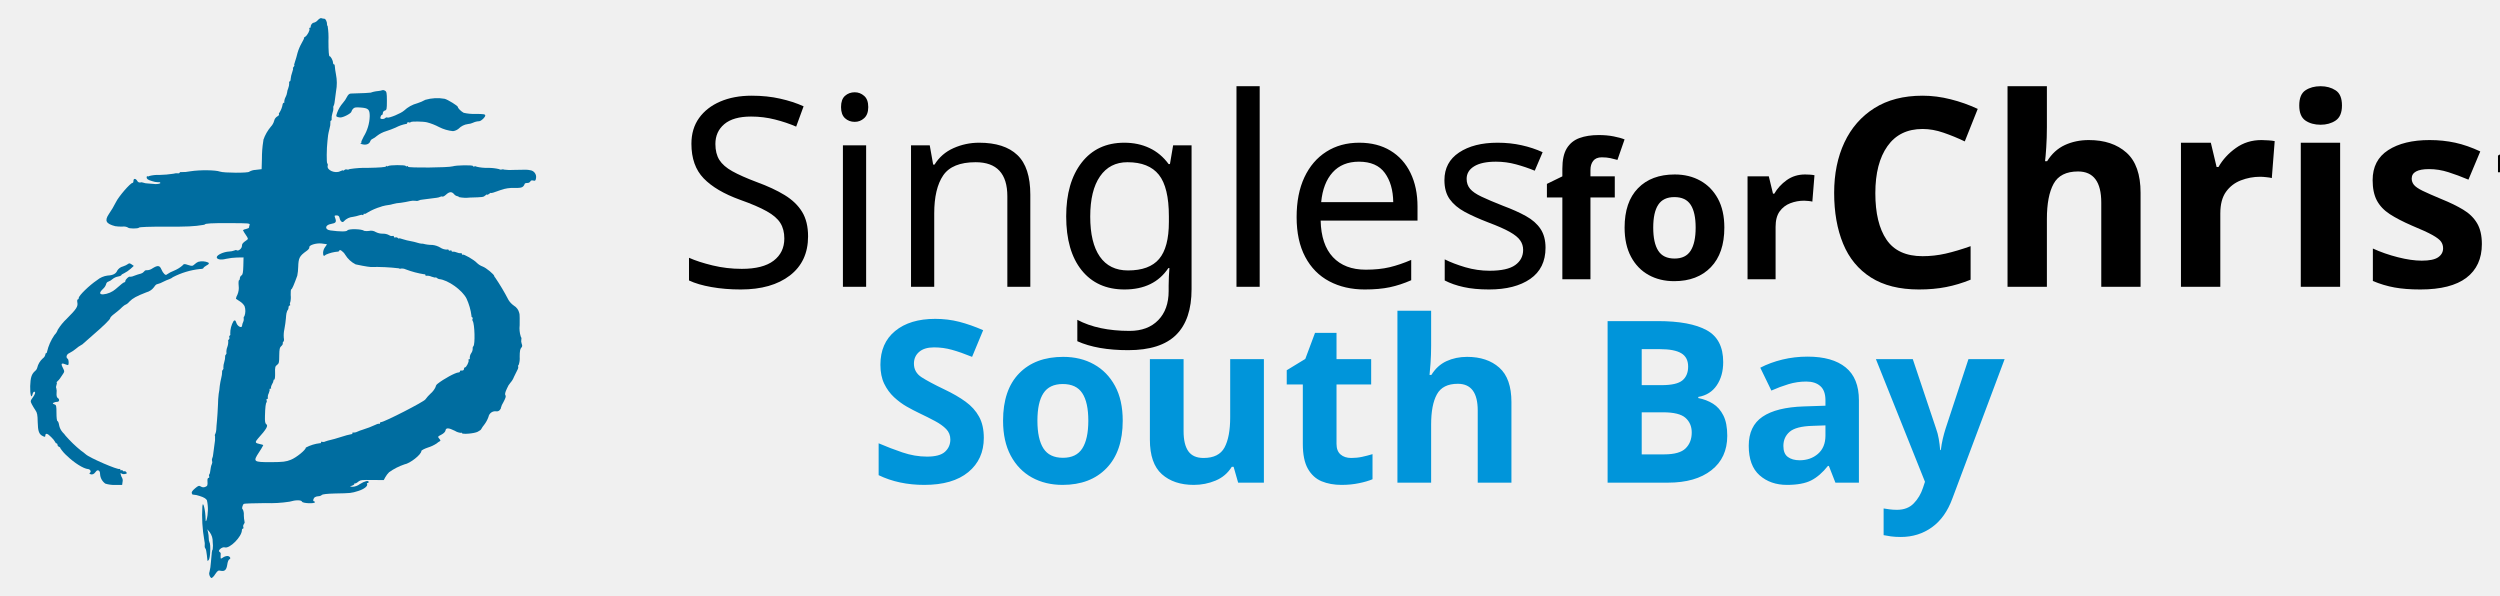
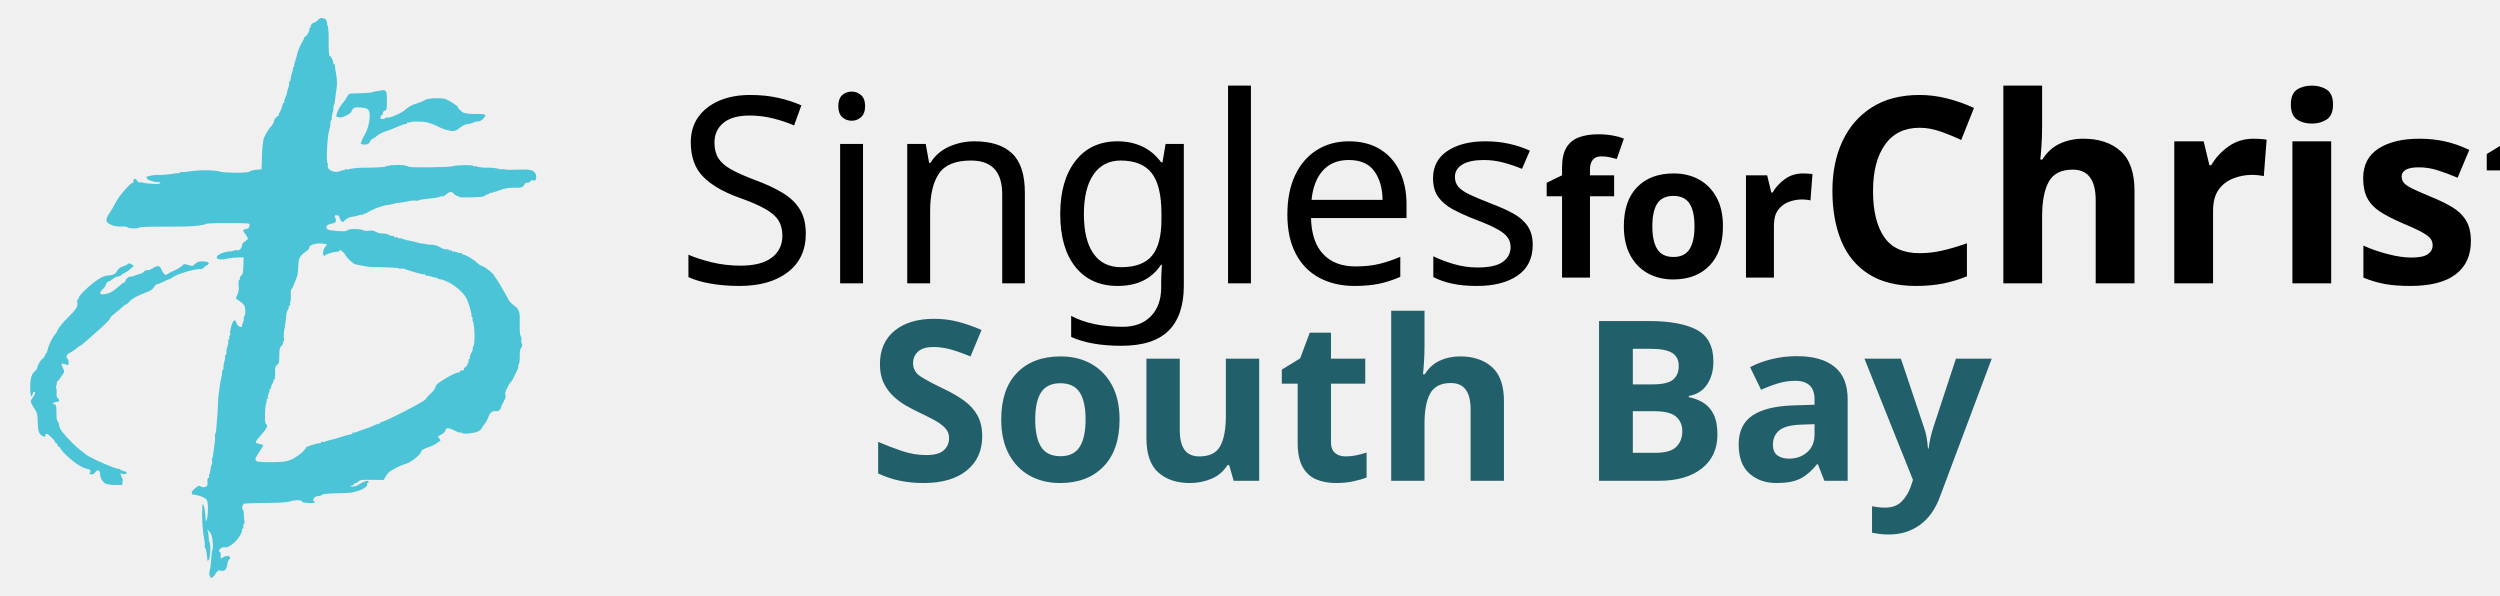
- <svg xmlns="http://www.w3.org/2000/svg" viewBox="0 0 663 158">
+ <svg xmlns="http://www.w3.org/2000/svg" viewBox="0 0 960.912 228.996">
  <defs>
    <style>
      .cls-1 {
        fill: #fff;
        stroke: #707070;
        opacity: 0.324;
      }

      .cls-2 {
        clip-path: url(#clip-path);
      }

      .cls-3 {
-         fill: #006da0;
+         fill: #4bc4d8;
      }

      .cls-4, .cls-6 {
-         font-size: 70px;
+         font-size: 100px;
      }

      .cls-4 {
        font-family: Palanquin-Medium, Palanquin;
        font-weight: 500;
      }

      .cls-5 {
-         font-size: 50px;
+         font-size: 72px;
      }

      .cls-5, .cls-6 {
        font-family: Palanquin-SemiBold, Palanquin;
        font-weight: 600;
      }

      .cls-7 {
-         fill: #0095da;
-         font-size: 60px;
+         fill: #21606a;
+         font-size: 86px;
        font-family: DancingScript-Bold, Dancing Script;
        font-weight: 700;
      }
    </style>
    <clipPath id="clip-path">
-       <rect id="Rectangle_449" data-name="Rectangle 449" class="cls-1" width="663" height="158" transform="translate(-2349 7849)" />
+       <rect id="Rectangle_460" data-name="Rectangle 460" class="cls-1" width="960.913" height="228.996" transform="translate(-2349 7849)" />
    </clipPath>
  </defs>
-   <g id="Mask_Group_145" data-name="Mask Group 145" class="cls-2" transform="translate(2349 -7849)">
-     <g id="Group_912" data-name="Group 912" transform="translate(-3866 4725)">
-       <g id="Group_886" data-name="Group 886" transform="translate(231.847 85.171)">
-         <g id="Group_884" data-name="Group 884" transform="translate(1293.154 3043.611)">
-           <path id="Path_87" data-name="Path 87" class="cls-3" d="M131.419-552.059a2.121,2.121,0,0,1-1.075.7c-.43,0-.914.7-.833,1.129.027.134-.081.215-.242.215-.134,0-.188.108-.108.269.215.35-.565,1.8-1.129,2.124-.269.161-.4.3-.3.3s-.161.618-.618,1.371a12.378,12.378,0,0,0-1.1,2.608c-.161.7-.457,1.72-.645,2.258-.215.565-.3,1.022-.215,1.022.108,0,.027.188-.161.4s-.269.4-.188.4c.107,0,0,.511-.215,1.1a7.1,7.1,0,0,0-.4,1.747c0,.35-.107.645-.269.645-.134,0-.188.161-.108.349a3.829,3.829,0,0,1-.269,1.478,3.62,3.62,0,0,0-.3,1.13,3.483,3.483,0,0,1-.4,1.183,2.94,2.94,0,0,0-.35,1.344c.108.081.054.161-.107.161-.134,0-.269.161-.3.323a5.9,5.9,0,0,1-.914,2.366c-.107,0-.134.161-.081.35.081.161-.134.457-.457.591a1.83,1.83,0,0,0-.833,1.21,3.628,3.628,0,0,1-.86,1.505,10.8,10.8,0,0,0-1.99,3.522.713.713,0,0,1-.027.35,27.916,27.916,0,0,0-.35,4.571l-.081,2.823-1.586.188a3.653,3.653,0,0,0-1.694.484c-.134.376-6.8.349-7.77-.027-1.156-.43-5.323-.484-7.851-.081a10.805,10.805,0,0,1-2.473.215.315.315,0,0,0-.376.161.315.315,0,0,1-.376.161,2.857,2.857,0,0,0-1.264.108,28,28,0,0,1-3.683.322,9.015,9.015,0,0,0-2.8.3.279.279,0,0,1-.376.054c-.134-.108-.242.053-.242.349,0,.35.376.618,1.371.914a5.151,5.151,0,0,0,1.721.323.45.45,0,0,1,.538.134c.161.269-1.129.457-1.882.3-.134-.027-.753-.08-1.344-.107a4.389,4.389,0,0,1-1.4-.242.889.889,0,0,0-.7-.027.736.736,0,0,1-.78-.4c-.43-.726-1.022-.726-1.022-.027,0,.3-.108.537-.242.537-.565,0-3.683,3.6-4.409,5.109a26.533,26.533,0,0,1-1.882,3.172c-1.183,1.774-.753,2.554,1.694,3.2a9.883,9.883,0,0,0,1.936.108,2.365,2.365,0,0,1,1.425.242c.215.35,2.742.35,2.957.027.081-.162,2.9-.269,6.8-.242,5.807.027,7.985-.08,10.136-.457a1.918,1.918,0,0,0,.538-.134c0-.269,1.909-.377,6.13-.35,5.7,0,5.915.027,5.7.538a2.146,2.146,0,0,0-.135.618c0,.135-.349.3-.806.4a2.2,2.2,0,0,0-.807.3,8.4,8.4,0,0,0,.726,1.21c.726,1.075.726,1.129.215,1.478-1.022.7-1.21.941-1.21,1.533,0,.618-.914,1.4-1.344,1.129a.583.583,0,0,0-.591.027,4.5,4.5,0,0,1-1.506.3c-1.4.081-3.119.86-3.226,1.452-.107.618,1.075.861,2.447.484a16.206,16.206,0,0,1,2.9-.35l1.748-.027-.054,2.259c-.054,1.747-.161,2.312-.484,2.5a.956.956,0,0,0-.43.753c0,.3-.108.537-.215.537-.134,0-.188.646-.108,1.452a4.574,4.574,0,0,1-.35,2.42,2.7,2.7,0,0,0-.376,1.049c.054.054.565.376,1.1.726a3.757,3.757,0,0,1,1.183,1.21,3.964,3.964,0,0,1-.027,2.662.615.615,0,0,0-.188.645,1.494,1.494,0,0,1-.107.807,3.422,3.422,0,0,0-.35,1.156c-.081.672-1.21.081-1.479-.78-.269-.753-.349-.833-.753-.538a6.462,6.462,0,0,0-.887,3.442.31.31,0,0,1-.108.4.4.4,0,0,0-.134.511.521.521,0,0,1-.135.565.3.3,0,0,0-.161.4,3.9,3.9,0,0,1-.242,1.586,3.564,3.564,0,0,0-.242,1.479c.081.081.027.322-.134.511-.188.215-.269.43-.188.484a5.19,5.19,0,0,1-.242,1.505,4.519,4.519,0,0,0-.242,1.532c.081.081.027.323-.134.511-.188.215-.269.43-.188.484a6.784,6.784,0,0,1-.242,1.72,20.086,20.086,0,0,0-.4,2.151,15.288,15.288,0,0,1-.269,2.016,24.81,24.81,0,0,0-.188,2.823c-.054,1.478-.188,3.414-.269,4.3s-.188,1.962-.188,2.419a3.141,3.141,0,0,1-.269,1.129.538.538,0,0,0-.054.591,8.67,8.67,0,0,1-.161,2.231c-.161,1.076-.323,2.259-.35,2.635a2.827,2.827,0,0,1-.242.995.952.952,0,0,0-.027.726,1.036,1.036,0,0,1-.054.753,3.346,3.346,0,0,0-.3,1.022c-.161,1.21-.242,1.586-.4,1.775-.108.081-.108.323-.027.538s0,.376-.188.376c-.161,0-.3.323-.269.726.081,1.264.027,1.425-.592,1.667a1.181,1.181,0,0,1-1.156-.108c-.484-.3-.672-.242-1.559.511-.726.618-.968.995-.833,1.318.081.242.242.4.349.323a6.15,6.15,0,0,1,1.774.376c1.049.323,1.667.7,1.882,1.129a11.276,11.276,0,0,1-.108,5.269c-.215.4-.242.35-.242-.188-.027-2.419-.726-5.243-.86-3.468a38.184,38.184,0,0,0,.511,8.98,4.328,4.328,0,0,1,.108,1.56.643.643,0,0,0,.134.538,1.5,1.5,0,0,1,.269.726c.027.215.081.7.161,1.076.054.376.108.914.134,1.21.054.511.054.511.4.054.4-.511.538-4.14.161-4.624a2.566,2.566,0,0,1-.188-1.076,7.757,7.757,0,0,0-.188-1.586l-.188-.78.645.78a4.124,4.124,0,0,1,.78,2.581,7.03,7.03,0,0,1,0,1.963c-.188.188-.269.726-.484,3.5a14.094,14.094,0,0,1-.376,2.527c-.269.484.242,1.694.645,1.559a3.485,3.485,0,0,0,.941-1.1c.592-.86.753-.968,1.425-.807,1.049.215,1.506-.242,1.721-1.694.081-.645.323-1.264.538-1.344.538-.188.134-.887-.538-.887a2.362,2.362,0,0,0-1.183.43c-.565.376-.591.376-.591-.269a6.4,6.4,0,0,1,.027-.86.683.683,0,0,0-.349-.43c-.511-.322.753-1.371,1.425-1.156,1.291.43,4.544-2.85,4.544-4.571,0-.215.108-.4.269-.4.134,0,.188-.188.107-.4a.83.83,0,0,1,.161-.806c.161-.215.242-.484.161-.618a8.964,8.964,0,0,1-.188-1.748,3.121,3.121,0,0,0-.269-1.532c-.376,0-.081-1.344.323-1.479.242-.081,2.8-.161,5.646-.188a33.64,33.64,0,0,0,6.426-.376c1.613-.484,3.119-.484,3.307,0,.188.457,3.414.591,3.414.134a.241.241,0,0,0-.242-.242c-.376,0-.188-.807.269-1.1a2.028,2.028,0,0,1,.941-.241,1.357,1.357,0,0,0,.86-.323c.215-.216,1.452-.35,3.5-.4,4.3-.081,4.275-.081,6.184-.672,1.559-.484,2.635-1.344,2.312-1.882-.081-.107,0-.215.134-.215a.294.294,0,0,0,.3-.269c0-.511-1.048-.269-2.366.565a3.481,3.481,0,0,1-1.963.7l-.645-.108.618-.215c.323-.107.591-.323.591-.484s.081-.215.161-.108c.081.08.376-.054.672-.3a2.248,2.248,0,0,1,.78-.484c.161-.027.35-.054.484-.08.107-.027,1.425-.054,2.93-.027l2.742.027.4-.752a6.133,6.133,0,0,1,1.022-1.345,15.658,15.658,0,0,1,4.06-2.07c1.479-.242,4.49-2.608,4.49-3.549,0-.188.78-.592,1.721-.914a8.953,8.953,0,0,0,2.312-1.076,4.49,4.49,0,0,1,.887-.618q.323-.121-.161-.646c-.457-.537-.457-.564.538-1.075.618-.323,1.049-.753,1.1-1.1.108-.78.833-.753,2.5.081a3.523,3.523,0,0,0,1.586.538c.161-.108.269-.081.269.054,0,.4,3.28.134,4.194-.35.511-.269.914-.564.914-.672a7.329,7.329,0,0,1,.807-1.183,7.89,7.89,0,0,0,1.129-2.07,1.812,1.812,0,0,1,2.124-1.479,1.013,1.013,0,0,0,.887-.376c.242-.3.349-.511.269-.511a5.109,5.109,0,0,1,.672-1.533c.591-1.1.753-1.613.538-1.855-.188-.242-.081-.753.43-1.828a5.011,5.011,0,0,1,.914-1.505,5.06,5.06,0,0,0,.941-1.56c.4-.833.86-1.747.995-2.016a.942.942,0,0,0,.108-.726.3.3,0,0,1,.134-.4,5.365,5.365,0,0,0,.269-2.151c0-1.4.108-2.1.4-2.393s.35-.565.134-1.076a2.068,2.068,0,0,1-.107-1.1.825.825,0,0,0-.135-.78,7.324,7.324,0,0,1-.3-3.038c.027-1.452,0-2.715-.027-2.85-.027-.108-.054-.269-.081-.4a3.113,3.113,0,0,0-1.452-1.963,5.109,5.109,0,0,1-1.4-1.479,57.037,57.037,0,0,0-3.549-5.968.444.444,0,0,1-.215-.35c0-.43-2.178-2.231-3.092-2.554a4.365,4.365,0,0,1-1.533-.968c-.753-.834-3.549-2.42-3.791-2.178-.108.081-.188,0-.188-.188s-.081-.3-.161-.188a2.461,2.461,0,0,1-1.183-.215,2.461,2.461,0,0,0-1.183-.215c-.081.108-.161.027-.161-.134s-.188-.242-.4-.161c-.215.108-.4.054-.4-.108s-.242-.215-.538-.134a3.2,3.2,0,0,1-1.694-.538,5.2,5.2,0,0,0-2.1-.7,9.148,9.148,0,0,1-2.393-.3.828.828,0,0,0-.376-.026,4.44,4.44,0,0,1-1.075-.215,15.644,15.644,0,0,0-1.855-.457,14.992,14.992,0,0,1-2.1-.511c-.565-.216-1.049-.3-1.049-.216,0,.108-.134.054-.3-.108a.7.7,0,0,0-.672-.161c-.215.081-.377,0-.377-.188s-.161-.269-.376-.188a1.177,1.177,0,0,1-.887-.215,3.324,3.324,0,0,0-1.694-.4,3.934,3.934,0,0,1-1.855-.43,2.321,2.321,0,0,0-1.8-.3,3.589,3.589,0,0,1-1.317-.027c-.511-.511-4.113-.592-4.409-.107-.215.35-1.909.35-4.517,0-1.586-.215-1.452-1.452.188-1.721,1.264-.215,1.479-.511,1.1-1.532-.269-.672-.215-.726.35-.726.511,0,.7.189.833.78.188.86.807,1.263,1.129.753a3.717,3.717,0,0,1,2.42-1.156,10.48,10.48,0,0,0,1.64-.4c.35-.134.753-.188.887-.081.134.081.242,0,.242-.161s.108-.242.242-.161.511-.08.86-.35a14.906,14.906,0,0,1,3.549-1.533.63.63,0,0,0,.269-.108,12.8,12.8,0,0,1,1.936-.376,3.664,3.664,0,0,0,.807-.188,10.758,10.758,0,0,1,2.285-.376c.672-.108,1.721-.269,2.339-.43a3.923,3.923,0,0,1,1.533-.081,1.036,1.036,0,0,0,.753-.054,2.444,2.444,0,0,1,1.022-.268c.376-.027,1.21-.135,1.882-.243.672-.08,1.532-.215,1.909-.242a3.223,3.223,0,0,0,.995-.269.619.619,0,0,1,.565-.054c.134.081.565-.161.941-.511.887-.807,1.506-.86,2.124-.135a1.471,1.471,0,0,0,.86.538c.215,0,.4.107.4.242a8.964,8.964,0,0,0,2.9.134c3.656-.107,3.6-.107,4.167-.591.242-.215.457-.323.457-.188,0,.107.188.027.457-.161.242-.215.484-.349.538-.323a.129.129,0,0,0,.161.054c.027,0,.242-.054.457-.108s1.129-.377,2.016-.7a9.318,9.318,0,0,1,3.522-.538c1.452.027,2.043-.054,2.366-.376a1.473,1.473,0,0,0,.43-.7c0-.134.3-.242.672-.242a.932.932,0,0,0,.833-.4c.108-.269.376-.349.78-.242.511.134.618.027.726-.645a1.8,1.8,0,0,0-1.559-2.1c-.914-.161-.807-.161-4.194-.081a13.181,13.181,0,0,1-2.8-.081c-.081-.108-.323-.108-.538-.027a.867.867,0,0,1-.726-.108,12.485,12.485,0,0,0-3.011-.322,11.939,11.939,0,0,1-2.93-.3.58.58,0,0,0-.592-.08c-.215.08-.376.027-.376-.108,0-.3-4.409-.242-5.377.081-1.1.349-11.83.457-11.83.107,0-.161-.107-.242-.242-.134a.3.3,0,0,1-.4-.081c-.161-.3-4.221-.269-4.651.027-.188.134-.35.134-.35,0,0-.107-.108-.08-.215.108-.134.188-1.667.322-4.759.376a26.884,26.884,0,0,0-4.893.322.867.867,0,0,1-.726.108.7.7,0,0,0-.672.161c-.161.161-.3.215-.3.108s-.35-.027-.78.188c-1.344.7-3.629-.269-3.334-1.425.081-.269.027-.564-.108-.645-.215-.135-.188-3.9.054-5.969.081-.591.161-1.263.161-1.478.027-.215.188-1.049.4-1.855a4.792,4.792,0,0,0,.215-1.666.315.315,0,0,1,.161-.377.315.315,0,0,0,.161-.377,4.318,4.318,0,0,1,.215-1.586,3.713,3.713,0,0,0,.242-1.506c-.081-.054-.027-.268.081-.457a2.664,2.664,0,0,0,.242-.887c.027-.322.215-1.667.4-3.011a11.623,11.623,0,0,0-.027-4.436,19.264,19.264,0,0,1-.323-2.339c0-.161-.081-.322-.215-.322s-.242-.188-.242-.4c0-.618-.592-1.748-.914-1.748-.188,0-.3-1.317-.3-4.032a20.222,20.222,0,0,0-.215-4.033c-.108,0-.188-.161-.161-.35.054-.591-.35-1.532-.7-1.532a2.478,2.478,0,0,1-.753-.135C132.226-552.678,131.768-552.435,131.419-552.059Zm2.393,59.444a3.289,3.289,0,0,1-.484.753,2.843,2.843,0,0,0-.538,1.505c0,.887.215,1.049.753.511a9.728,9.728,0,0,1,3.226-.807c.161-.027.323-.134.323-.242,0-.538,1.129.269,1.586,1.1a6.85,6.85,0,0,0,2.742,2.527c.215.027,1.049.215,1.855.377s1.774.3,2.151.323a52.471,52.471,0,0,1,7.474.349.493.493,0,0,0,.565.054,2.557,2.557,0,0,1,1.29.242,24.783,24.783,0,0,0,4.866,1.29.237.237,0,0,1,.323.215c0,.161.107.242.242.161a2.818,2.818,0,0,1,1.344.242c.618.215,1.1.322,1.1.215,0-.08.161-.027.35.135a1.115,1.115,0,0,0,.592.3c2.312.215,6.1,2.877,7.259,5.162a15.4,15.4,0,0,1,1.317,4.571.314.314,0,0,0,.161.376.327.327,0,0,1,.135.43.537.537,0,0,0,.027.564c.538.834.672,6.211.188,6.695a.743.743,0,0,0-.188.645,2,2,0,0,1-.4,1.21,2.183,2.183,0,0,0-.376,1.237c.081.215,0,.376-.188.376-.161,0-.215.108-.134.269.188.323-.592,1.882-.941,1.882-.161,0-.269.188-.269.4,0,.376-.323.511-.86.43-.134,0-.215.08-.215.242,0,.134-.161.269-.376.269-.78,0-3.952,1.72-5.592,3.038a1.243,1.243,0,0,0-.484.807,5.067,5.067,0,0,1-1.29,1.72,11.22,11.22,0,0,0-1.425,1.587c-.215.537-10.889,6.022-11.749,6.022a.327.327,0,0,0-.323.323c0,.161-.081.242-.161.134-.108-.08-.511,0-.914.215a27.522,27.522,0,0,1-3.5,1.344,10.837,10.837,0,0,0-1.371.511,2.144,2.144,0,0,1-1.156.242c-.081-.108-.161-.027-.161.134,0,.188-.081.3-.188.269a20.656,20.656,0,0,0-2.635.7c-1.317.43-2.689.807-3.011.861a11.257,11.257,0,0,0-1.317.376,1.242,1.242,0,0,1-.941.108c-.135-.081-.242,0-.242.161a.237.237,0,0,1-.322.215,10.585,10.585,0,0,0-3.71,1.156c0,.618-2.527,2.662-3.952,3.226-1.344.538-2.043.618-5.3.645-4.678,0-4.812-.108-3.172-2.608a18.862,18.862,0,0,0,1.129-1.882c0-.081-.43-.242-.941-.323-1.237-.242-1.317-.484-.457-1.452,2.258-2.5,2.8-3.441,2.178-3.818-.269-.188-.376-.753-.323-2.2.054-2.231.188-3.361.43-3.6a.608.608,0,0,0,0-.538c-.081-.215,0-.376.188-.376.161,0,.242-.108.134-.269a2.154,2.154,0,0,1,.242-1.183c.215-.511.323-.995.215-1.076-.081-.081.027-.161.215-.161s.3-.08.188-.161c-.081-.107.027-.565.269-1.022a2.465,2.465,0,0,0,.4-1.048c-.027-.108.054-.188.188-.188.161,0,.242-.78.215-1.748-.054-1.506.027-1.8.538-2.151.484-.35.565-.672.565-2.473.027-1.721.108-2.151.538-2.5.269-.215.457-.565.4-.726a.421.421,0,0,1,.161-.457c.161-.107.215-.538.108-.995a7.57,7.57,0,0,1,.161-2.339c.161-.833.35-2.151.4-2.877a11.424,11.424,0,0,1,.161-1.425c.054-.027.081-.162.108-.3a.7.7,0,0,1,.242-.457,1.205,1.205,0,0,0,.188-.7c0-.269.134-.484.3-.484.135,0,.188-.134.108-.269a.644.644,0,0,1,.054-.618,5.494,5.494,0,0,0,.107-1.882c-.027-.834.027-1.533.161-1.533.188,0,.753-1.291,1.586-3.63a13.531,13.531,0,0,0,.242-2.285c.081-2.42.323-2.9,2.2-4.248.484-.323.807-.753.753-.941-.215-.565,1.748-1.21,3.226-1.049C133.14-492.723,133.758-492.642,133.812-492.615Z" transform="translate(-55.113 552.596)" />
-           <path id="Path_88" data-name="Path 88" class="cls-3" d="M314.319-481.555a5.35,5.35,0,0,1-1.156.242,8.693,8.693,0,0,0-1.21.188,2.763,2.763,0,0,1-.4.108c-.135.054-.323.107-.4.134-.108.054-2.2.161-5.3.242-.4.027-.726.323-1.022.914a6.882,6.882,0,0,1-1.048,1.559,8.178,8.178,0,0,0-1.532,2.581,3.449,3.449,0,0,1-.188.565c-.161.457.027.618.941.726.752.08,3.038-1.1,3.038-1.586a1.648,1.648,0,0,1,.431-.726c.322-.376.726-.43,2.07-.323,2.016.161,2.339.511,2.339,2.339a10.944,10.944,0,0,1-1.613,5.377c-.43.78-.726,1.506-.618,1.586.081.108,0,.188-.215.215s.027.134.538.242c1.021.242,1.828-.108,2.07-.86a1.067,1.067,0,0,1,.592-.592,5.1,5.1,0,0,0,1.183-.806,7.424,7.424,0,0,1,2.42-1.237,24.706,24.706,0,0,0,2.5-.941,9.752,9.752,0,0,1,2.9-1c.107.027.188-.08.188-.242s.188-.242.4-.161a.462.462,0,0,0,.537-.054c.134-.242,3.334-.189,4.3.054a14.829,14.829,0,0,1,3.226,1.264,10.411,10.411,0,0,0,3.683,1.075,2.939,2.939,0,0,0,1.478-.645,4.223,4.223,0,0,1,2.474-1.237,3.92,3.92,0,0,0,1.29-.323,4.378,4.378,0,0,1,1.721-.43c.564-.08,1.586-1.048,1.586-1.532,0-.323-.484-.4-2.581-.4a12,12,0,0,1-3.145-.3c-.7-.376-1.532-1.21-1.532-1.532s-2.635-1.936-3.5-2.178a11.282,11.282,0,0,0-5.135.269,11.221,11.221,0,0,1-2.124.914,8.091,8.091,0,0,0-3.5,1.936c-.833.753-3.952,2.044-4.463,1.855a.432.432,0,0,0-.511.108,1.068,1.068,0,0,1-.806.269c-.484,0-.592-.108-.484-.538.081-.3.242-.538.377-.538s.242-.215.242-.511a.74.74,0,0,1,.538-.645c.484-.134.538-.376.538-2.581,0-2.1-.08-2.473-.511-2.688A.816.816,0,0,0,314.319-481.555Z" transform="translate(-220.833 500.669)" />
-           <path id="Path_89" data-name="Path 89" class="cls-3" d="M44.634-312.459a3.451,3.451,0,0,0-.941.645c-.565.511-.7.511-1.721.188-1.022-.349-1.129-.322-1.559.188a7.991,7.991,0,0,1-2.178,1.317A8.9,8.9,0,0,0,36.3-309.1c-.269.377-.995-.322-1.425-1.371-.457-1.075-.968-1.129-2.393-.242a2.6,2.6,0,0,1-1.452.484.692.692,0,0,0-.726.323,1.716,1.716,0,0,1-.833.565,13.859,13.859,0,0,0-1.694.538,2.817,2.817,0,0,1-1.29.3c-.188-.188-1.156.726-1.156,1.1,0,.188-.108.349-.215.349-.242,0-.887.511-2.285,1.748a5.927,5.927,0,0,1-3.441,1.479c-1.022,0-.995-.511.027-1.479a2.762,2.762,0,0,0,.807-1.237.828.828,0,0,1,.591-.672,3.207,3.207,0,0,0,1.1-.672,3.309,3.309,0,0,1,1.452-.672c.484-.081.887-.269.887-.376s.35-.35.753-.511a7.951,7.951,0,0,0,1.667-1.129l.887-.807-.618-.43c-.35-.242-.672-.323-.78-.161a5.2,5.2,0,0,1-1.452.726,2.5,2.5,0,0,0-1.532,1.1c-.323.834-1.156,1.264-2.527,1.318a5.458,5.458,0,0,0-2.85,1.237c-2.016,1.344-4.839,4.087-4.839,4.705,0,.215-.108.4-.269.4-.134,0-.188.35-.108.78.215,1.075-.188,1.721-2.769,4.3a14.481,14.481,0,0,0-2.42,2.957,3.515,3.515,0,0,1-.86,1.371,12.975,12.975,0,0,0-1.99,4.49c0,.188-.108.35-.242.35-.108,0-.215.188-.215.43a1.609,1.609,0,0,1-.645.941,4.855,4.855,0,0,0-1.506,2.527,1.609,1.609,0,0,1-.565.834c-.941.833-1.21,1.747-1.29,4.006-.054,2.258.3,3.468.618,2.178.081-.376.3-.7.43-.7.457,0,.3.672-.4,1.586-.618.86-.618.941-.215,1.747.242.457.672,1.183.968,1.613.457.645.565,1.237.591,3.092.054,2.473.35,3.28,1.4,3.764.484.215.618.215.618-.107,0-.807.591-.672,1.613.4a5.5,5.5,0,0,1,1.075,1.371.265.265,0,0,0,.269.242c.161,0,.269.161.269.376a.629.629,0,0,0,.43.538c.242.107.376.242.3.323a9.951,9.951,0,0,0,1.828,2.1c1.882,1.828,4.329,3.361,5.512,3.468.618.027.968.726.538.995-.215.135-.161.242.134.376.511.188.941,0,1.425-.672.457-.672,1.129-.349,1.129.565a3.308,3.308,0,0,0,1.4,2.608,8.219,8.219,0,0,0,2.527.35H24.47l.108-.807a1.516,1.516,0,0,0-.081-.995,3.2,3.2,0,0,1-.376-.887c-.134-.511-.108-.591.108-.377a1.3,1.3,0,0,0,.995.161c.511-.081.591-.188.35-.484-.161-.215-.4-.323-.511-.242a.3.3,0,0,1-.4-.134.327.327,0,0,0-.43-.134c-.134.107-.242.027-.242-.161s-.081-.269-.161-.188c-.35.377-8.093-2.984-9.033-3.9a12.477,12.477,0,0,0-1.29-.995,33.573,33.573,0,0,1-4.033-3.9,6.361,6.361,0,0,0-.78-.914,4,4,0,0,1-.941-1.909c-.081-.592-.3-1.075-.43-1.075-.161,0-.269-.914-.269-2.124,0-1.963-.054-2.151-.565-2.312-.457-.161-.511-.242-.215-.43a2.14,2.14,0,0,1,.968-.242c.618,0,.7-.7.108-1.048-.215-.135-.323-.646-.269-1.318a3.109,3.109,0,0,0-.081-1.29c-.108-.081-.081-.457.054-.807s.161-.645.054-.645,0-.161.215-.349a4.366,4.366,0,0,0,.672-.753c.161-.242.484-.753.753-1.129.457-.645.457-.753.081-1.506-.726-1.4-.538-1.586.968-.968.4.162.484.054.484-.619,0-.457-.108-.914-.269-.995-.538-.323-.269-1.21.43-1.479a9.991,9.991,0,0,0,1.828-1.21,7.269,7.269,0,0,1,1.344-.941,1.965,1.965,0,0,0,.645-.484c.3-.242,1.264-1.129,2.2-1.936,3.065-2.635,4.839-4.382,4.839-4.7,0-.188.457-.672,1.022-1.1.538-.4,1.264-.995,1.586-1.29.833-.834,1.371-1.237,1.586-1.237a3.018,3.018,0,0,0,.941-.807c.833-.86,1.882-1.425,4.436-2.419a3.725,3.725,0,0,0,2.07-1.4c.242-.4.591-.753.78-.753a6.837,6.837,0,0,0,1.694-.672,13.142,13.142,0,0,1,1.559-.672,3.013,3.013,0,0,0,.968-.538,20.355,20.355,0,0,1,7.125-2.151c.538,0,.968-.108.968-.269,0-.134.376-.43.807-.672.645-.35.753-.484.484-.78A4.091,4.091,0,0,0,44.634-312.459Z" transform="translate(-0.079 377.117)" />
+   <g id="Mask_Group_146" data-name="Mask Group 146" class="cls-2" transform="translate(2349 -7849)">
+     <g id="Group_933" data-name="Group 933" transform="translate(-2337.404 7825.907)">
+       <g id="Group_931" data-name="Group 931" transform="translate(0 30.024)">
+         <g id="Group_930" data-name="Group 930" transform="translate(0)">
+           <path id="Path_92" data-name="Path 92" class="cls-3" d="M156.613-551.818a3.074,3.074,0,0,1-1.559,1.013c-.623,0-1.325,1.013-1.208,1.637.039.195-.117.311-.351.311-.195,0-.273.156-.156.39.312.507-.818,2.611-1.636,3.078-.39.233-.584.429-.429.429s-.234.9-.9,1.987a17.938,17.938,0,0,0-1.6,3.78c-.234,1.013-.662,2.493-.935,3.273-.312.819-.429,1.481-.312,1.481.156,0,.039.273-.234.584s-.39.584-.273.584c.156,0,0,.741-.312,1.6a10.288,10.288,0,0,0-.585,2.533c0,.507-.156.935-.39.935-.195,0-.273.233-.156.506a5.55,5.55,0,0,1-.39,2.143,5.247,5.247,0,0,0-.429,1.637,5.048,5.048,0,0,1-.585,1.714,4.261,4.261,0,0,0-.507,1.948c.156.117.078.234-.156.234-.195,0-.39.234-.429.467-.078.936-1.052,3.429-1.325,3.429-.156,0-.195.234-.117.507.117.233-.195.662-.662.857a2.653,2.653,0,0,0-1.208,1.754,5.258,5.258,0,0,1-1.247,2.182c-.9.818-2.961,4.52-2.884,5.1a1.034,1.034,0,0,1-.039.507,40.459,40.459,0,0,0-.507,6.625l-.117,4.092-2.3.273a5.3,5.3,0,0,0-2.455.7c-.195.545-9.858.506-11.261-.039-1.676-.624-7.715-.7-11.378-.117a15.657,15.657,0,0,1-3.585.312.456.456,0,0,0-.546.234.456.456,0,0,1-.546.234,4.14,4.14,0,0,0-1.831.156,40.588,40.588,0,0,1-5.338.467,13.067,13.067,0,0,0-4.053.429.4.4,0,0,1-.545.078c-.195-.156-.351.077-.351.506,0,.507.545.9,1.987,1.325a7.465,7.465,0,0,0,2.494.468.652.652,0,0,1,.779.194c.234.39-1.637.663-2.728.429-.195-.039-1.091-.116-1.948-.155a6.362,6.362,0,0,1-2.026-.351,1.288,1.288,0,0,0-1.013-.039,1.067,1.067,0,0,1-1.13-.585c-.624-1.052-1.481-1.052-1.481-.039,0,.429-.156.779-.351.779-.818,0-5.338,5.222-6.39,7.4a38.456,38.456,0,0,1-2.728,4.6c-1.714,2.571-1.091,3.7,2.455,4.637a14.321,14.321,0,0,0,2.805.156,3.428,3.428,0,0,1,2.065.35c.312.507,3.975.507,4.286.04.117-.234,4.208-.39,9.858-.351,8.417.04,11.573-.116,14.69-.663a2.777,2.777,0,0,0,.779-.194c0-.39,2.767-.546,8.884-.507,8.261,0,8.573.039,8.261.78a3.111,3.111,0,0,0-.195.9c0,.2-.506.429-1.169.585a3.2,3.2,0,0,0-1.169.428,12.17,12.17,0,0,0,1.052,1.754c1.052,1.559,1.052,1.636.312,2.143-1.481,1.013-1.753,1.364-1.753,2.221,0,.9-1.325,2.026-1.948,1.637a.845.845,0,0,0-.857.039,6.528,6.528,0,0,1-2.182.428c-2.026.117-4.52,1.247-4.676,2.1-.156.9,1.559,1.248,3.546.7a23.484,23.484,0,0,1,4.208-.507l2.533-.039-.078,3.274c-.078,2.532-.234,3.351-.7,3.624a1.386,1.386,0,0,0-.624,1.091c0,.429-.156.779-.312.779-.195,0-.273.936-.156,2.1a6.629,6.629,0,0,1-.507,3.507,3.906,3.906,0,0,0-.546,1.52c.078.078.818.546,1.6,1.052a5.445,5.445,0,0,1,1.714,1.753c.429,1.325.39,3.39-.039,3.858a.892.892,0,0,0-.273.935,2.166,2.166,0,0,1-.156,1.169,4.959,4.959,0,0,0-.507,1.675c-.117.974-1.753.117-2.143-1.13-.39-1.091-.506-1.208-1.091-.78-.624.507-1.637,4.4-1.286,4.988a.45.45,0,0,1-.156.585.585.585,0,0,0-.195.74.755.755,0,0,1-.195.818.438.438,0,0,0-.234.585,5.659,5.659,0,0,1-.351,2.3,5.166,5.166,0,0,0-.351,2.143c.117.117.039.467-.195.741-.273.312-.39.623-.273.7a7.522,7.522,0,0,1-.351,2.182,6.549,6.549,0,0,0-.351,2.221c.117.117.039.468-.195.74-.273.312-.39.623-.273.7a9.833,9.833,0,0,1-.351,2.493,29.1,29.1,0,0,0-.585,3.117,22.161,22.161,0,0,1-.39,2.922,35.956,35.956,0,0,0-.273,4.091c-.078,2.143-.273,4.949-.39,6.235s-.273,2.844-.273,3.507a4.553,4.553,0,0,1-.39,1.637.78.78,0,0,0-.078.857,12.566,12.566,0,0,1-.234,3.234c-.234,1.559-.468,3.274-.507,3.819a4.1,4.1,0,0,1-.351,1.441,1.379,1.379,0,0,0-.039,1.052,1.5,1.5,0,0,1-.078,1.091,4.849,4.849,0,0,0-.429,1.481c-.234,1.753-.351,2.3-.585,2.572-.156.117-.156.468-.039.779s0,.546-.273.546c-.234,0-.429.467-.39,1.052.117,1.832.039,2.066-.857,2.416a1.712,1.712,0,0,1-1.675-.156c-.7-.429-.974-.35-2.26.74-1.052.9-1.4,1.441-1.208,1.91.117.35.351.585.507.468a8.916,8.916,0,0,1,2.572.545c1.52.468,2.416,1.013,2.728,1.636.584,1.013.467,6.586-.156,7.637-.312.585-.351.507-.351-.273-.039-3.507-1.052-7.6-1.247-5.027a55.341,55.341,0,0,0,.74,13.015,6.272,6.272,0,0,1,.156,2.26.932.932,0,0,0,.195.779,2.173,2.173,0,0,1,.39,1.052c.039.312.117,1.013.234,1.559.078.545.156,1.325.195,1.753.078.74.078.74.585.078.585-.741.779-6,.234-6.7a3.719,3.719,0,0,1-.273-1.559,11.243,11.243,0,0,0-.273-2.3l-.273-1.13.935,1.13c.7.857.974,1.753,1.13,3.741a10.188,10.188,0,0,1,0,2.844c-.273.273-.39,1.052-.7,5.066a20.426,20.426,0,0,1-.546,3.663c-.39.7.351,2.455.935,2.26a5.05,5.05,0,0,0,1.364-1.6c.857-1.247,1.091-1.4,2.065-1.169,1.52.312,2.182-.35,2.494-2.455.117-.935.468-1.832.779-1.948.779-.272.195-1.286-.779-1.286a3.423,3.423,0,0,0-1.714.623c-.818.546-.857.546-.857-.389a9.281,9.281,0,0,1,.039-1.247.99.99,0,0,0-.507-.624c-.74-.467,1.091-1.987,2.065-1.675,1.87.624,6.585-4.131,6.585-6.625,0-.312.156-.584.39-.584.195,0,.273-.273.156-.585a1.2,1.2,0,0,1,.234-1.169c.234-.312.351-.7.234-.9a12.994,12.994,0,0,1-.273-2.533,4.523,4.523,0,0,0-.39-2.221c-.546,0-.117-1.949.468-2.143.351-.117,4.052-.234,8.183-.273,5.066-.039,8.144-.195,9.313-.545,2.338-.7,4.52-.7,4.793,0,.273.662,4.949.857,4.949.195a.349.349,0,0,0-.351-.35c-.546,0-.273-1.169.39-1.6a2.94,2.94,0,0,1,1.364-.35,1.967,1.967,0,0,0,1.247-.468c.312-.313,2.1-.507,5.066-.585,6.235-.117,6.2-.117,8.962-.975,2.26-.7,3.819-1.949,3.351-2.727-.117-.156,0-.312.195-.312a.427.427,0,0,0,.429-.39c0-.74-1.52-.389-3.429.818a5.044,5.044,0,0,1-2.845,1.013l-.935-.156.9-.312c.468-.156.857-.468.857-.7s.117-.312.234-.156c.117.117.546-.078.974-.429a3.258,3.258,0,0,1,1.13-.7c.234-.039.507-.078.7-.117.156-.039,2.065-.078,4.247-.039l3.975.039.584-1.091a8.889,8.889,0,0,1,1.481-1.949,22.692,22.692,0,0,1,5.884-3c2.143-.351,6.507-3.78,6.507-5.143,0-.273,1.13-.857,2.494-1.325a12.975,12.975,0,0,0,3.351-1.559,6.505,6.505,0,0,1,1.286-.9q.468-.176-.234-.936c-.662-.779-.662-.818.779-1.558.9-.468,1.52-1.091,1.6-1.6.156-1.13,1.208-1.091,3.624.117a5.106,5.106,0,0,0,2.3.779c.234-.156.39-.117.39.078,0,.584,4.754.195,6.079-.507.74-.39,1.325-.818,1.325-.974a10.625,10.625,0,0,1,1.169-1.715,11.435,11.435,0,0,0,1.637-3c.467-1.6,1.753-2.494,3.078-2.143a1.467,1.467,0,0,0,1.286-.545c.351-.428.506-.74.39-.74a7.407,7.407,0,0,1,.974-2.221c.857-1.6,1.091-2.338.779-2.689-.273-.35-.117-1.091.623-2.65a7.262,7.262,0,0,1,1.325-2.182,7.333,7.333,0,0,0,1.364-2.261c.585-1.208,1.247-2.533,1.442-2.922a1.365,1.365,0,0,0,.156-1.052.429.429,0,0,1,.195-.584,7.776,7.776,0,0,0,.39-3.117c0-2.027.156-3.04.585-3.468s.507-.818.195-1.559a3,3,0,0,1-.156-1.6,1.2,1.2,0,0,0-.195-1.13c-.312-.35-.468-1.987-.429-4.4.039-2.1,0-3.935-.039-4.131-.039-.156-.078-.389-.117-.584a4.512,4.512,0,0,0-2.1-2.845,7.4,7.4,0,0,1-2.026-2.143c-1.481-2.844-4.832-8.534-5.144-8.65a.644.644,0,0,1-.312-.507c0-.623-3.156-3.234-4.481-3.7a6.327,6.327,0,0,1-2.221-1.4c-1.091-1.208-5.143-3.507-5.494-3.157-.156.117-.273,0-.273-.273s-.117-.429-.234-.273a3.566,3.566,0,0,1-1.715-.312,3.568,3.568,0,0,0-1.715-.312c-.117.156-.234.039-.234-.195s-.273-.351-.585-.234c-.312.156-.584.078-.584-.156s-.351-.312-.779-.195a4.637,4.637,0,0,1-2.455-.779,7.538,7.538,0,0,0-3.039-1.013,13.257,13.257,0,0,1-3.468-.429,1.2,1.2,0,0,0-.546-.038,6.437,6.437,0,0,1-1.559-.312,22.679,22.679,0,0,0-2.689-.662,21.738,21.738,0,0,1-3.039-.74c-.818-.312-1.52-.429-1.52-.312,0,.156-.195.078-.429-.156a1.02,1.02,0,0,0-.974-.234c-.312.117-.546,0-.546-.272s-.234-.39-.545-.273a1.706,1.706,0,0,1-1.286-.311,4.817,4.817,0,0,0-2.455-.585,5.7,5.7,0,0,1-2.689-.624,3.364,3.364,0,0,0-2.611-.429,5.2,5.2,0,0,1-1.909-.039c-.74-.74-5.962-.857-6.39-.156-.312.507-2.766.507-6.546,0-2.3-.312-2.1-2.1.273-2.494,1.832-.312,2.143-.74,1.6-2.221-.39-.974-.312-1.052.507-1.052.74,0,1.013.273,1.208,1.13.273,1.247,1.169,1.831,1.637,1.091a5.387,5.387,0,0,1,3.507-1.676,15.189,15.189,0,0,0,2.377-.585c.507-.195,1.091-.272,1.286-.117.195.117.351,0,.351-.234s.156-.35.351-.234.74-.116,1.247-.507a21.6,21.6,0,0,1,5.144-2.221.912.912,0,0,0,.39-.156,18.552,18.552,0,0,1,2.806-.545,5.312,5.312,0,0,0,1.169-.273,15.591,15.591,0,0,1,3.312-.545c.974-.156,2.494-.39,3.39-.624a5.686,5.686,0,0,1,2.221-.117,1.5,1.5,0,0,0,1.091-.078,3.543,3.543,0,0,1,1.481-.389c.546-.039,1.754-.2,2.728-.352.974-.116,2.221-.311,2.767-.35a4.671,4.671,0,0,0,1.442-.39.9.9,0,0,1,.818-.078c.195.117.818-.234,1.364-.74,1.286-1.169,2.182-1.247,3.078-.2a2.132,2.132,0,0,0,1.247.78c.312,0,.584.155.584.35s1.87.273,4.208.195c5.3-.155,5.221-.155,6.04-.857.351-.312.662-.468.662-.273,0,.156.273.039.662-.234.351-.311.7-.506.779-.468a.187.187,0,0,0,.234.078c.039,0,.351-.078.662-.156s1.637-.546,2.923-1.013a13.5,13.5,0,0,1,5.1-.779c2.1.039,2.961-.078,3.429-.545a2.135,2.135,0,0,0,.623-1.014c0-.195.429-.351.974-.351a1.351,1.351,0,0,0,1.208-.584c.156-.39.545-.506,1.13-.351.74.195.9.039,1.052-.935a2.607,2.607,0,0,0-2.26-3.039c-1.325-.234-1.169-.234-6.079-.117a19.1,19.1,0,0,1-4.053-.117c-.117-.156-.468-.156-.779-.039a1.257,1.257,0,0,1-1.052-.156,18.1,18.1,0,0,0-4.364-.467,17.3,17.3,0,0,1-4.247-.429.84.84,0,0,0-.857-.116c-.312.116-.546.039-.546-.156,0-.428-6.39-.351-7.793.117-1.6.506-17.145.662-17.145.155,0-.234-.156-.35-.351-.195a.428.428,0,0,1-.584-.117c-.234-.428-6.118-.389-6.741.039-.273.195-.507.195-.507,0,0-.155-.156-.116-.312.156-.195.272-2.416.467-6.9.545a38.968,38.968,0,0,0-7.092.467,1.257,1.257,0,0,1-1.052.156,1.02,1.02,0,0,0-.974.233c-.234.234-.429.312-.429.156s-.507-.039-1.13.273c-1.948,1.013-5.26-.39-4.832-2.065.117-.389.039-.818-.156-.935-.312-.195-.273-5.65.078-8.651.117-.857.234-1.831.234-2.143.039-.311.273-1.52.584-2.689a6.946,6.946,0,0,0,.312-2.415.456.456,0,0,1,.234-.546.456.456,0,0,0,.234-.546,6.257,6.257,0,0,1,.312-2.3,5.381,5.381,0,0,0,.351-2.182c-.117-.078-.039-.389.117-.662a3.861,3.861,0,0,0,.351-1.286c.039-.467.312-2.415.584-4.364a16.846,16.846,0,0,0-.039-6.429,27.916,27.916,0,0,1-.468-3.39c0-.233-.117-.467-.312-.467s-.351-.273-.351-.585c0-.9-.857-2.533-1.325-2.533-.273,0-.429-1.909-.429-5.844a29.309,29.309,0,0,0-.312-5.845c-.156,0-.273-.234-.234-.507.078-.857-.507-2.221-1.013-2.221a3.591,3.591,0,0,1-1.091-.2C157.782-552.714,157.12-552.363,156.613-551.818Zm3.468,86.154a4.768,4.768,0,0,1-.7,1.091,4.121,4.121,0,0,0-.779,2.182c0,1.286.312,1.52,1.091.741a14.1,14.1,0,0,1,4.676-1.169c.234-.039.468-.195.468-.35,0-.78,1.637.389,2.3,1.6.74,1.364,3.039,3.468,3.975,3.663.312.039,1.52.312,2.689.546s2.572.429,3.117.468c5.806.039,10.4.273,10.833.506a.715.715,0,0,0,.818.078,3.705,3.705,0,0,1,1.87.351c2.533.9,6.507,1.988,7.053,1.87a.344.344,0,0,1,.468.312c0,.234.156.35.351.234a4.085,4.085,0,0,1,1.948.351c.9.311,1.6.467,1.6.311,0-.116.234-.039.507.2a1.616,1.616,0,0,0,.857.429c3.351.311,8.845,4.169,10.521,7.481.818,1.52,2.143,6.234,1.909,6.625a.455.455,0,0,0,.234.545.474.474,0,0,1,.195.624.779.779,0,0,0,.039.818c.779,1.208.974,9,.273,9.7a1.077,1.077,0,0,0-.273.935,2.9,2.9,0,0,1-.584,1.754,3.164,3.164,0,0,0-.546,1.792c.117.312,0,.545-.273.545-.234,0-.312.156-.195.39.273.468-.857,2.728-1.364,2.728-.234,0-.39.272-.39.584,0,.545-.468.74-1.247.624-.195,0-.312.117-.312.351,0,.195-.234.389-.545.389-1.13,0-5.728,2.494-8.105,4.4a1.8,1.8,0,0,0-.7,1.169,7.344,7.344,0,0,1-1.87,2.493,16.26,16.26,0,0,0-2.065,2.3c-.312.779-15.781,8.728-17.028,8.728a.474.474,0,0,0-.467.468c0,.233-.117.351-.234.195-.156-.117-.74,0-1.325.312a39.883,39.883,0,0,1-5.066,1.948,15.7,15.7,0,0,0-1.987.74,3.108,3.108,0,0,1-1.675.351c-.117-.156-.234-.039-.234.194,0,.273-.117.429-.273.39a29.935,29.935,0,0,0-3.819,1.013c-1.909.624-3.9,1.169-4.364,1.247a16.312,16.312,0,0,0-1.909.545,1.8,1.8,0,0,1-1.364.156c-.195-.117-.351,0-.351.234a.343.343,0,0,1-.467.312c-.7-.156-5.377,1.325-5.377,1.675,0,.9-3.663,3.858-5.728,4.676-1.948.779-2.961.9-7.676.935-6.78,0-6.975-.156-4.6-3.78a27.328,27.328,0,0,0,1.637-2.727c0-.117-.624-.351-1.364-.468-1.792-.351-1.909-.7-.662-2.1,3.273-3.623,4.053-4.987,3.156-5.533-.39-.273-.546-1.091-.468-3.2.078-3.234.273-4.87.624-5.222a.882.882,0,0,0,0-.779c-.117-.311,0-.545.273-.545.234,0,.351-.156.195-.39a3.121,3.121,0,0,1,.351-1.714c.312-.74.468-1.442.312-1.559-.117-.117.039-.234.312-.234s.429-.117.273-.234c-.117-.156.039-.819.39-1.481a3.573,3.573,0,0,0,.585-1.519c-.039-.156.078-.273.273-.273.234,0,.351-1.13.312-2.533-.078-2.182.039-2.61.779-3.117.7-.507.818-.974.818-3.585.039-2.494.156-3.118.779-3.624.39-.312.663-.818.584-1.052a.611.611,0,0,1,.234-.662c.234-.156.312-.779.156-1.442a10.971,10.971,0,0,1,.234-3.391c.234-1.207.507-3.117.585-4.169a16.553,16.553,0,0,1,.234-2.065c.078-.039.117-.234.156-.429a1.016,1.016,0,0,1,.351-.663,1.747,1.747,0,0,0,.273-1.013c0-.389.195-.7.428-.7.2,0,.273-.195.156-.39a.934.934,0,0,1,.078-.9,7.962,7.962,0,0,0,.156-2.727c-.039-1.209.039-2.221.234-2.221.273,0,1.091-1.871,2.3-5.261a19.61,19.61,0,0,0,.351-3.312c.117-3.507.468-4.209,3.2-6.157.7-.468,1.169-1.091,1.091-1.363-.312-.818,2.533-1.754,4.676-1.52C159.107-465.82,160-465.7,160.081-465.664Z" transform="translate(-46.02 552.595)" />
+           <path id="Path_93" data-name="Path 93" class="cls-3" d="M319.851-481.545a7.755,7.755,0,0,1-1.676.351,12.606,12.606,0,0,0-1.753.273,4.007,4.007,0,0,1-.585.156c-.2.078-.468.155-.585.195-.156.078-3.2.234-7.676.351-.585.039-1.052.468-1.481,1.325a9.974,9.974,0,0,1-1.52,2.26,11.852,11.852,0,0,0-2.221,3.741,5,5,0,0,1-.273.818c-.234.662.039.9,1.364,1.052,1.09.117,4.4-1.6,4.4-2.3a2.388,2.388,0,0,1,.624-1.052c.467-.545,1.052-.623,3-.468,2.922.234,3.39.74,3.39,3.39a15.861,15.861,0,0,1-2.338,7.793c-.623,1.13-1.052,2.182-.9,2.3.117.156,0,.273-.311.312s.039.195.779.351c1.48.351,2.65-.156,3-1.247a1.546,1.546,0,0,1,.857-.858,7.391,7.391,0,0,0,1.715-1.169,10.759,10.759,0,0,1,3.507-1.793,35.809,35.809,0,0,0,3.624-1.364c1.871-.858,3.858-1.559,4.209-1.442.156.039.273-.116.273-.35s.273-.351.585-.234a.67.67,0,0,0,.779-.078c.195-.351,4.832-.273,6.235.078a21.491,21.491,0,0,1,4.676,1.831,15.089,15.089,0,0,0,5.338,1.558,4.259,4.259,0,0,0,2.143-.935c1.442-1.208,2.611-1.792,3.585-1.792a5.682,5.682,0,0,0,1.87-.468,6.344,6.344,0,0,1,2.494-.624c.818-.117,2.3-1.52,2.3-2.221,0-.468-.7-.585-3.741-.585a17.39,17.39,0,0,1-4.559-.428c-1.013-.546-2.221-1.754-2.221-2.221s-3.819-2.806-5.066-3.156c-1.948-.468-6.429-.234-7.443.39a16.265,16.265,0,0,1-3.078,1.324,11.727,11.727,0,0,0-5.066,2.806c-1.208,1.091-5.728,2.962-6.468,2.689a.626.626,0,0,0-.74.156,1.549,1.549,0,0,1-1.169.39c-.7,0-.858-.156-.7-.78.117-.429.351-.779.546-.779s.351-.312.351-.74a1.073,1.073,0,0,1,.779-.935c.7-.195.779-.545.779-3.741,0-3.039-.117-3.585-.74-3.9A1.182,1.182,0,0,0,319.851-481.545Z" transform="translate(-184.358 509.249)" />
+           <path id="Path_94" data-name="Path 94" class="cls-3" d="M64.654-312.4a5,5,0,0,0-1.364.935c-.818.74-1.013.74-2.494.273-1.481-.506-1.637-.467-2.26.273a11.58,11.58,0,0,1-3.156,1.909,12.9,12.9,0,0,0-2.806,1.481c-.39.546-1.442-.467-2.065-1.987-.662-1.558-1.4-1.637-3.468-.351a3.774,3.774,0,0,1-2.1.7,1,1,0,0,0-1.052.468,2.487,2.487,0,0,1-1.208.818,20.085,20.085,0,0,0-2.455.779,4.083,4.083,0,0,1-1.87.428c-.273-.273-1.676,1.052-1.676,1.6,0,.272-.156.506-.312.506-.351,0-1.286.741-3.312,2.533a8.59,8.59,0,0,1-4.988,2.143c-1.481,0-1.442-.741.039-2.143a4,4,0,0,0,1.169-1.792,1.2,1.2,0,0,1,.857-.974,4.648,4.648,0,0,0,1.6-.974,4.8,4.8,0,0,1,2.1-.974c.7-.117,1.286-.39,1.286-.545s.507-.507,1.091-.74a11.524,11.524,0,0,0,2.416-1.637l1.286-1.169-.9-.623c-.507-.351-.974-.467-1.13-.234a7.542,7.542,0,0,1-2.1,1.052,3.62,3.62,0,0,0-2.221,1.6c-.468,1.208-1.676,1.832-3.663,1.909-1.169.039-2.3.546-4.13,1.793-2.922,1.948-7.014,5.923-7.014,6.819,0,.311-.156.584-.39.584-.195,0-.273.507-.156,1.13.312,1.558-.273,2.494-4.014,6.234a20.988,20.988,0,0,0-3.507,4.286A5.1,5.1,0,0,1,9.439-284.3,18.806,18.806,0,0,0,6.556-277.8c0,.273-.156.507-.351.507-.156,0-.312.273-.312.623a2.333,2.333,0,0,1-.935,1.364,7.037,7.037,0,0,0-2.182,3.663,2.332,2.332,0,0,1-.818,1.208C.594-269.225.2-267.9.087-264.627c-.078,3.273.429,5.027.9,3.156.117-.546.429-1.013.623-1.013.662,0,.429.974-.584,2.3-.9,1.247-.9,1.363-.312,2.533.351.662.974,1.715,1.4,2.338.662.935.818,1.793.857,4.481.078,3.585.507,4.754,2.026,5.455.7.312.9.312.9-.156,0-1.169.857-.974,2.338.584a7.964,7.964,0,0,1,1.559,1.987.385.385,0,0,0,.39.351c.234,0,.39.234.39.545a.912.912,0,0,0,.623.779c.351.156.546.351.429.468a14.423,14.423,0,0,0,2.65,3.039c2.728,2.65,6.274,4.871,7.988,5.027.9.039,1.4,1.052.779,1.442-.312.2-.234.351.195.546.74.273,1.364,0,2.065-.974.662-.974,1.637-.506,1.637.818a4.8,4.8,0,0,0,2.026,3.78,11.913,11.913,0,0,0,3.663.507H35.43l.156-1.169a2.2,2.2,0,0,0-.117-1.442,4.635,4.635,0,0,1-.546-1.286c-.195-.74-.156-.857.156-.546a1.877,1.877,0,0,0,1.442.234c.74-.117.857-.273.507-.7-.234-.312-.584-.467-.74-.351a.429.429,0,0,1-.584-.195.474.474,0,0,0-.623-.195c-.195.156-.351.039-.351-.234s-.117-.39-.234-.273c-.507.546-11.729-4.325-13.093-5.65a18.086,18.086,0,0,0-1.87-1.442,48.658,48.658,0,0,1-5.845-5.65,9.22,9.22,0,0,0-1.13-1.325,5.792,5.792,0,0,1-1.364-2.767c-.117-.857-.429-1.559-.623-1.559-.234,0-.39-1.325-.39-3.078,0-2.844-.078-3.117-.818-3.351-.662-.234-.74-.35-.312-.623a3.1,3.1,0,0,1,1.4-.351c.9,0,1.013-1.013.156-1.519-.312-.2-.468-.936-.39-1.91a4.506,4.506,0,0,0-.117-1.87c-.156-.117-.117-.663.078-1.169s.234-.935.078-.935,0-.234.312-.506a6.328,6.328,0,0,0,.974-1.092c.234-.351.7-1.091,1.091-1.636.662-.935.662-1.091.117-2.182-1.052-2.026-.779-2.3,1.4-1.4.584.234.7.078.7-.9,0-.662-.156-1.324-.39-1.441-.779-.467-.39-1.754.623-2.143a14.481,14.481,0,0,0,2.65-1.754,10.536,10.536,0,0,1,1.948-1.364,2.848,2.848,0,0,0,.935-.7c.429-.351,1.831-1.637,3.2-2.806,4.442-3.818,7.014-6.351,7.014-6.819,0-.273.662-.974,1.481-1.6.779-.584,1.831-1.442,2.3-1.87,1.208-1.208,1.987-1.793,2.3-1.793a4.375,4.375,0,0,0,1.364-1.169c1.208-1.247,2.728-2.065,6.429-3.507,1.637-.624,2.572-1.248,3-2.027.351-.584.857-1.091,1.13-1.091a9.911,9.911,0,0,0,2.455-.974,19.051,19.051,0,0,1,2.26-.974,4.366,4.366,0,0,0,1.4-.779c1.715-1.208,8.027-3.117,10.326-3.117.779,0,1.4-.156,1.4-.39,0-.195.546-.624,1.169-.974.935-.507,1.091-.7.7-1.13C68.122-312.594,65.823-312.75,64.654-312.4Z" transform="translate(-0.079 406.111)" />
        </g>
      </g>
-       <g id="Group_900" data-name="Group 900" transform="translate(333)">
-         <text id="Singles" class="cls-4" transform="translate(1473.093 3200.066)">
-           <tspan x="-109.935" y="0">Singles</tspan>
+       <g id="Group_932" data-name="Group 932" transform="translate(247.971)">
+         <text id="Singles" class="cls-4" transform="translate(157 132)">
+           <tspan x="-157.05" y="0">Singles</tspan>
        </text>
-         <text id="for" class="cls-5" transform="translate(1625.093 3198.066)">
-           <tspan x="-31.85" y="0">for</tspan>
+         <text id="for" class="cls-5" transform="translate(379.348 129.784)">
+           <tspan x="-45.864" y="0">for</tspan>
        </text>
-         <text id="Christ" class="cls-6" transform="translate(1756.093 3200.066)">
-           <tspan x="-89.74" y="0">Christ</tspan>
+         <text id="Christ" class="cls-6" transform="translate(567.15 132)">
+           <tspan x="-128.2" y="0">Christ</tspan>
        </text>
-         <text id="South_Bay" data-name="South Bay" class="cls-7" transform="translate(1532 3252)">
-           <tspan x="-117.75" y="0">South Bay</tspan>
+         <text id="South_Bay" data-name="South Bay" class="cls-7" transform="translate(242.781 207.895)">
+           <tspan x="-168.775" y="0">South Bay</tspan>
        </text>
      </g>
    </g>
  </g>
</svg>
